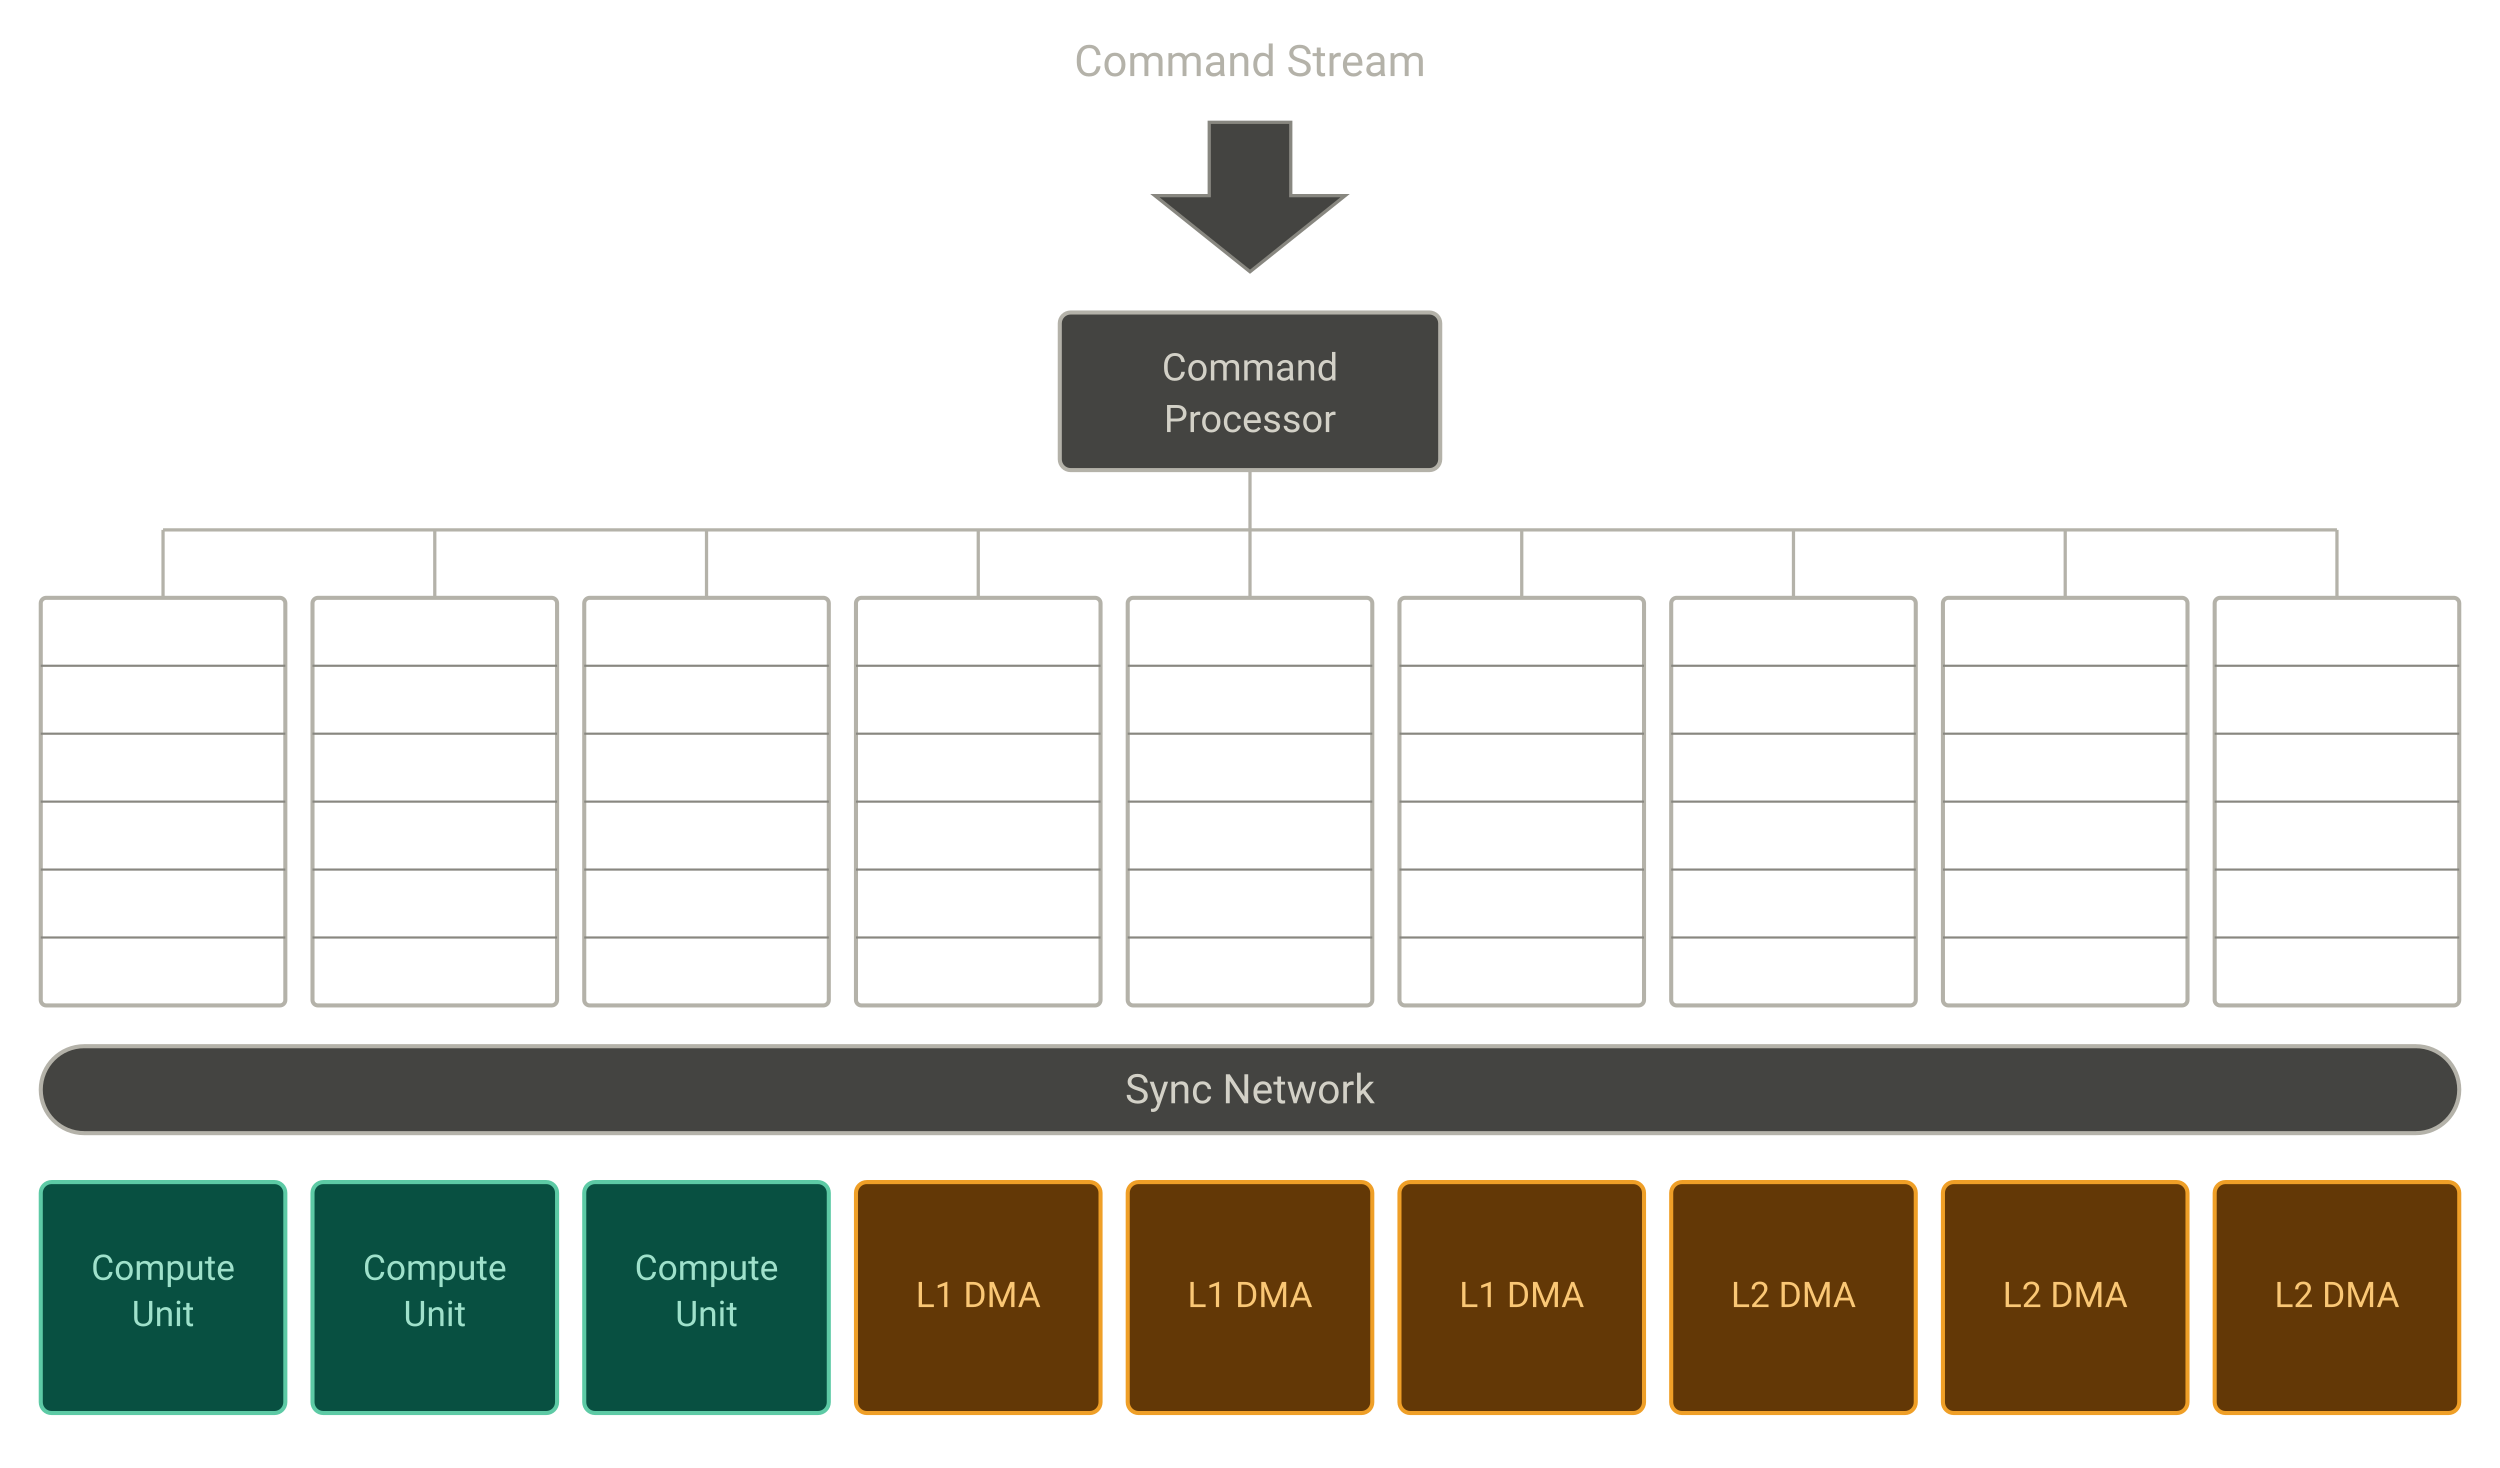
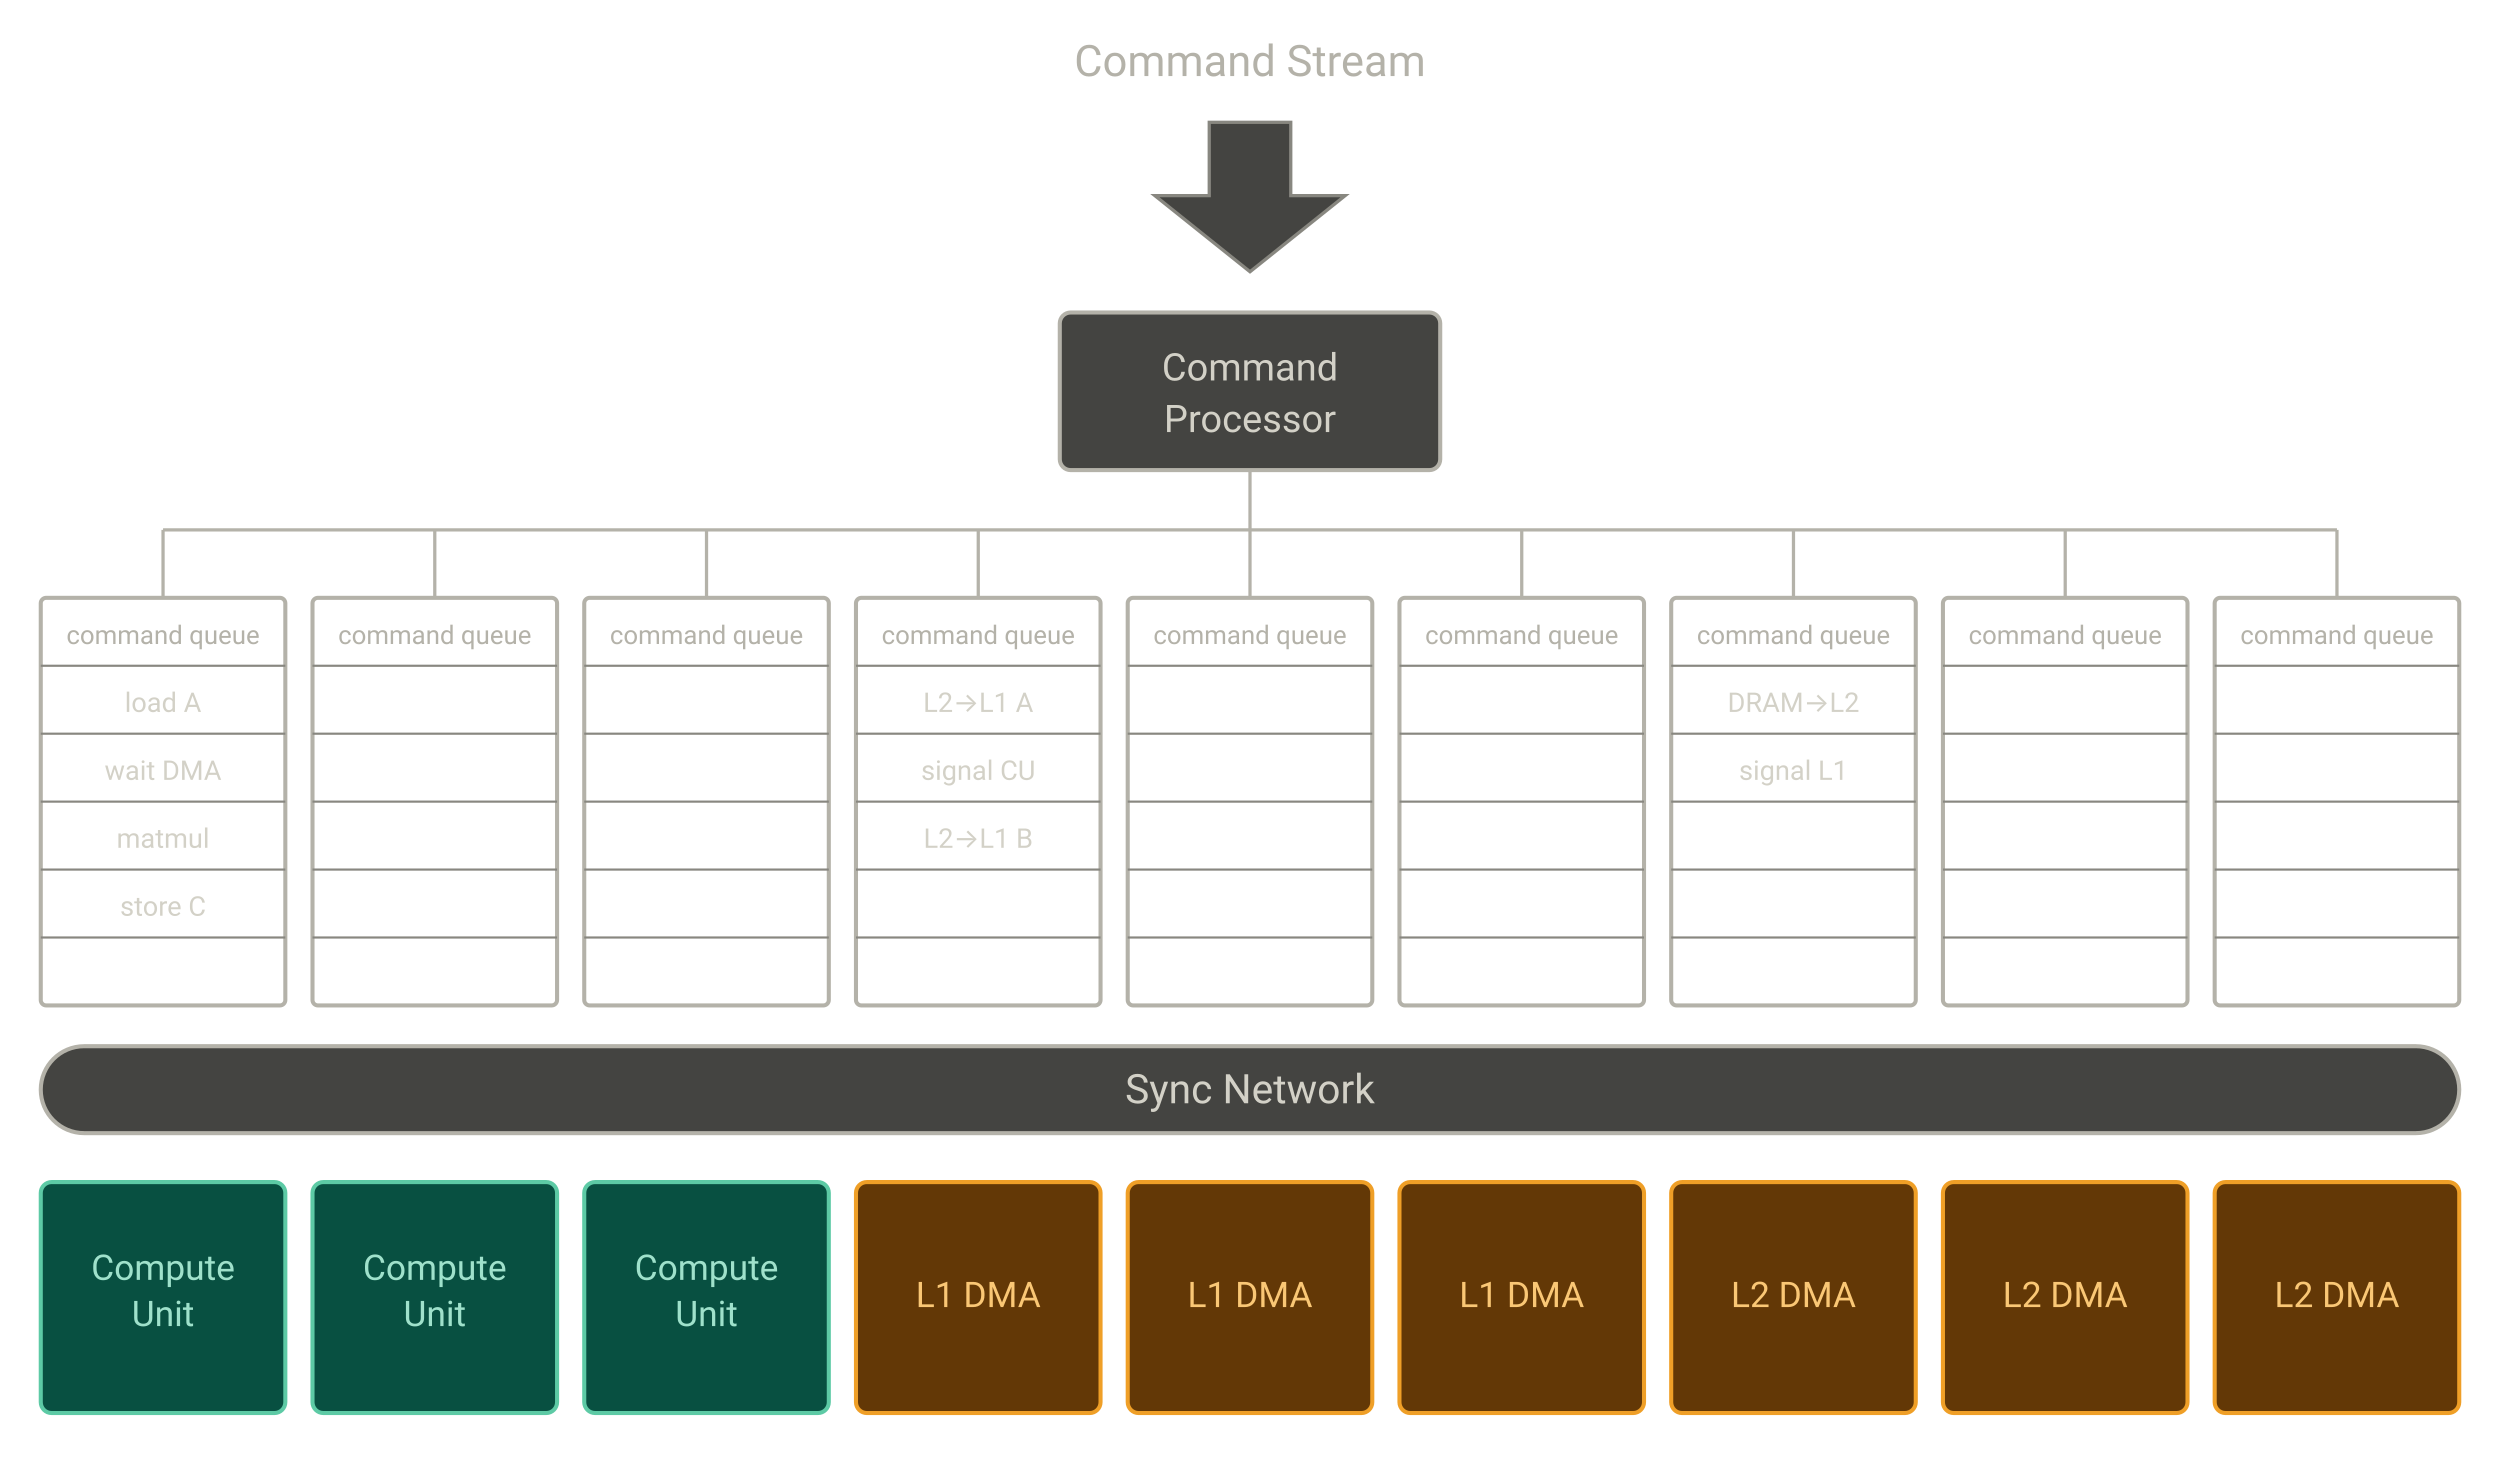
<svg xmlns="http://www.w3.org/2000/svg" width="920" height="540" viewBox="0 0 920 540" font-family="-apple-system, BlinkMacSystemFont, 'Segoe UI', Roboto, 'Apple SD Gothic Neo', 'Malgun Gothic', sans-serif">
  <text x="460" y="28" text-anchor="middle" font-size="16" fill="#B4B2A9">Command Stream</text>
  <path d="M 445 45 L 475 45 L 475 72 L 495 72 L 460 100 L 425 72 L 445 72 Z" fill="#444441" stroke="#888780" stroke-width="1.2" />
  <rect x="390" y="115" width="140" height="58" rx="4" fill="#444441" stroke="#B4B2A9" stroke-width="1.5" />
  <text x="460" y="140" text-anchor="middle" font-size="14" fill="#D3D1C7">Command</text>
  <text x="460" y="159" text-anchor="middle" font-size="14" fill="#D3D1C7">Processor</text>
  <g stroke="#B4B2A9" stroke-width="1.2" fill="none">
    <line x1="460" y1="173" x2="460" y2="195" />
    <line x1="60" y1="195" x2="860" y2="195" />
    <line x1="60" y1="195" x2="60" y2="220" />
    <line x1="160" y1="195" x2="160" y2="220" />
    <line x1="260" y1="195" x2="260" y2="220" />
    <line x1="360" y1="195" x2="360" y2="220" />
    <line x1="460" y1="195" x2="460" y2="220" />
    <line x1="560" y1="195" x2="560" y2="220" />
    <line x1="660" y1="195" x2="660" y2="220" />
    <line x1="760" y1="195" x2="760" y2="220" />
    <line x1="860" y1="195" x2="860" y2="220" />
  </g>
  <g stroke="#B4B2A9" stroke-width="1.5" fill="none">
    <rect x="15" y="220" width="90" height="150" rx="2" />
    <rect x="115" y="220" width="90" height="150" rx="2" />
    <rect x="215" y="220" width="90" height="150" rx="2" />
    <rect x="315" y="220" width="90" height="150" rx="2" />
    <rect x="415" y="220" width="90" height="150" rx="2" />
    <rect x="515" y="220" width="90" height="150" rx="2" />
    <rect x="615" y="220" width="90" height="150" rx="2" />
    <rect x="715" y="220" width="90" height="150" rx="2" />
    <rect x="815" y="220" width="90" height="150" rx="2" />
  </g>
  <g stroke="#888780" stroke-width="0.8">
    <line x1="15" y1="245" x2="105" y2="245" />
    <line x1="15" y1="270" x2="105" y2="270" />
    <line x1="15" y1="295" x2="105" y2="295" />
    <line x1="15" y1="320" x2="105" y2="320" />
    <line x1="15" y1="345" x2="105" y2="345" />
    <line x1="115" y1="245" x2="205" y2="245" />
    <line x1="115" y1="270" x2="205" y2="270" />
    <line x1="115" y1="295" x2="205" y2="295" />
    <line x1="115" y1="320" x2="205" y2="320" />
    <line x1="115" y1="345" x2="205" y2="345" />
    <line x1="215" y1="245" x2="305" y2="245" />
    <line x1="215" y1="270" x2="305" y2="270" />
    <line x1="215" y1="295" x2="305" y2="295" />
    <line x1="215" y1="320" x2="305" y2="320" />
    <line x1="215" y1="345" x2="305" y2="345" />
    <line x1="315" y1="245" x2="405" y2="245" />
    <line x1="315" y1="270" x2="405" y2="270" />
    <line x1="315" y1="295" x2="405" y2="295" />
    <line x1="315" y1="320" x2="405" y2="320" />
    <line x1="315" y1="345" x2="405" y2="345" />
    <line x1="415" y1="245" x2="505" y2="245" />
    <line x1="415" y1="270" x2="505" y2="270" />
    <line x1="415" y1="295" x2="505" y2="295" />
    <line x1="415" y1="320" x2="505" y2="320" />
    <line x1="415" y1="345" x2="505" y2="345" />
    <line x1="515" y1="245" x2="605" y2="245" />
    <line x1="515" y1="270" x2="605" y2="270" />
    <line x1="515" y1="295" x2="605" y2="295" />
    <line x1="515" y1="320" x2="605" y2="320" />
    <line x1="515" y1="345" x2="605" y2="345" />
    <line x1="615" y1="245" x2="705" y2="245" />
    <line x1="615" y1="270" x2="705" y2="270" />
    <line x1="615" y1="295" x2="705" y2="295" />
    <line x1="615" y1="320" x2="705" y2="320" />
    <line x1="615" y1="345" x2="705" y2="345" />
    <line x1="715" y1="245" x2="805" y2="245" />
    <line x1="715" y1="270" x2="805" y2="270" />
    <line x1="715" y1="295" x2="805" y2="295" />
    <line x1="715" y1="320" x2="805" y2="320" />
    <line x1="715" y1="345" x2="805" y2="345" />
    <line x1="815" y1="245" x2="905" y2="245" />
    <line x1="815" y1="270" x2="905" y2="270" />
    <line x1="815" y1="295" x2="905" y2="295" />
    <line x1="815" y1="320" x2="905" y2="320" />
    <line x1="815" y1="345" x2="905" y2="345" />
  </g>
  <rect x="15" y="385" width="890" height="32" rx="16" fill="#444441" stroke="#B4B2A9" stroke-width="1.5" />
  <text x="460" y="406" text-anchor="middle" font-size="15" fill="#D3D1C7">Sync Network</text>
  <g fill="#085041" stroke="#5DCAA5" stroke-width="1.5">
    <rect x="15" y="435" width="90" height="85" rx="4" />
    <rect x="115" y="435" width="90" height="85" rx="4" />
    <rect x="215" y="435" width="90" height="85" rx="4" />
  </g>
  <g font-size="13" fill="#9FE1CB" text-anchor="middle">
    <text x="60" y="471">Compute</text>
    <text x="60" y="488">Unit</text>
    <text x="160" y="471">Compute</text>
    <text x="160" y="488">Unit</text>
    <text x="260" y="471">Compute</text>
    <text x="260" y="488">Unit</text>
  </g>
  <g fill="#633806" stroke="#EF9F27" stroke-width="1.5">
    <rect x="315" y="435" width="90" height="85" rx="4" />
    <rect x="415" y="435" width="90" height="85" rx="4" />
    <rect x="515" y="435" width="90" height="85" rx="4" />
    <rect x="615" y="435" width="90" height="85" rx="4" />
    <rect x="715" y="435" width="90" height="85" rx="4" />
    <rect x="815" y="435" width="90" height="85" rx="4" />
  </g>
  <g font-size="13" fill="#FAC775" text-anchor="middle">
    <text x="360" y="481">L1 DMA</text>
    <text x="460" y="481">L1 DMA</text>
    <text x="560" y="481">L1 DMA</text>
    <text x="660" y="481">L2 DMA</text>
    <text x="760" y="481">L2 DMA</text>
    <text x="860" y="481">L2 DMA</text>
  </g>
+   <text x="60" y="237" text-anchor="middle" font-size="9.5" fill="#B4B2A9">command queue</text>
+   <text x="160" y="237" text-anchor="middle" font-size="9.5" fill="#B4B2A9">command queue</text>
+   <text x="260" y="237" text-anchor="middle" font-size="9.5" fill="#B4B2A9">command queue</text>
+   <text x="360" y="237" text-anchor="middle" font-size="9.5" fill="#B4B2A9">command queue</text>
+   <text x="460" y="237" text-anchor="middle" font-size="9.5" fill="#B4B2A9">command queue</text>
+   <text x="560" y="237" text-anchor="middle" font-size="9.5" fill="#B4B2A9">command queue</text>
+   <text x="660" y="237" text-anchor="middle" font-size="9.5" fill="#B4B2A9">command queue</text>
+   <text x="760" y="237" text-anchor="middle" font-size="9.5" fill="#B4B2A9">command queue</text>
+   <text x="860" y="237" text-anchor="middle" font-size="9.5" fill="#B4B2A9">command queue</text>
+   <text x="60" y="262" text-anchor="middle" font-size="10" fill="#D3D1C7">load A</text>
+   <text x="60" y="287" text-anchor="middle" font-size="10" fill="#D3D1C7">wait DMA</text>
+   <text x="60" y="312" text-anchor="middle" font-size="10" fill="#D3D1C7">matmul</text>
+   <text x="60" y="337" text-anchor="middle" font-size="10" fill="#D3D1C7">store C</text>
+   <text x="360" y="262" text-anchor="middle" font-size="10" fill="#D3D1C7">L2→L1 A</text>
+   <text x="360" y="287" text-anchor="middle" font-size="10" fill="#D3D1C7">signal CU</text>
+   <text x="360" y="312" text-anchor="middle" font-size="10" fill="#D3D1C7">L2→L1 B</text>
+   <text x="660" y="262" text-anchor="middle" font-size="10" fill="#D3D1C7">DRAM→L2</text>
+   <text x="660" y="287" text-anchor="middle" font-size="10" fill="#D3D1C7">signal L1</text>
</svg>
